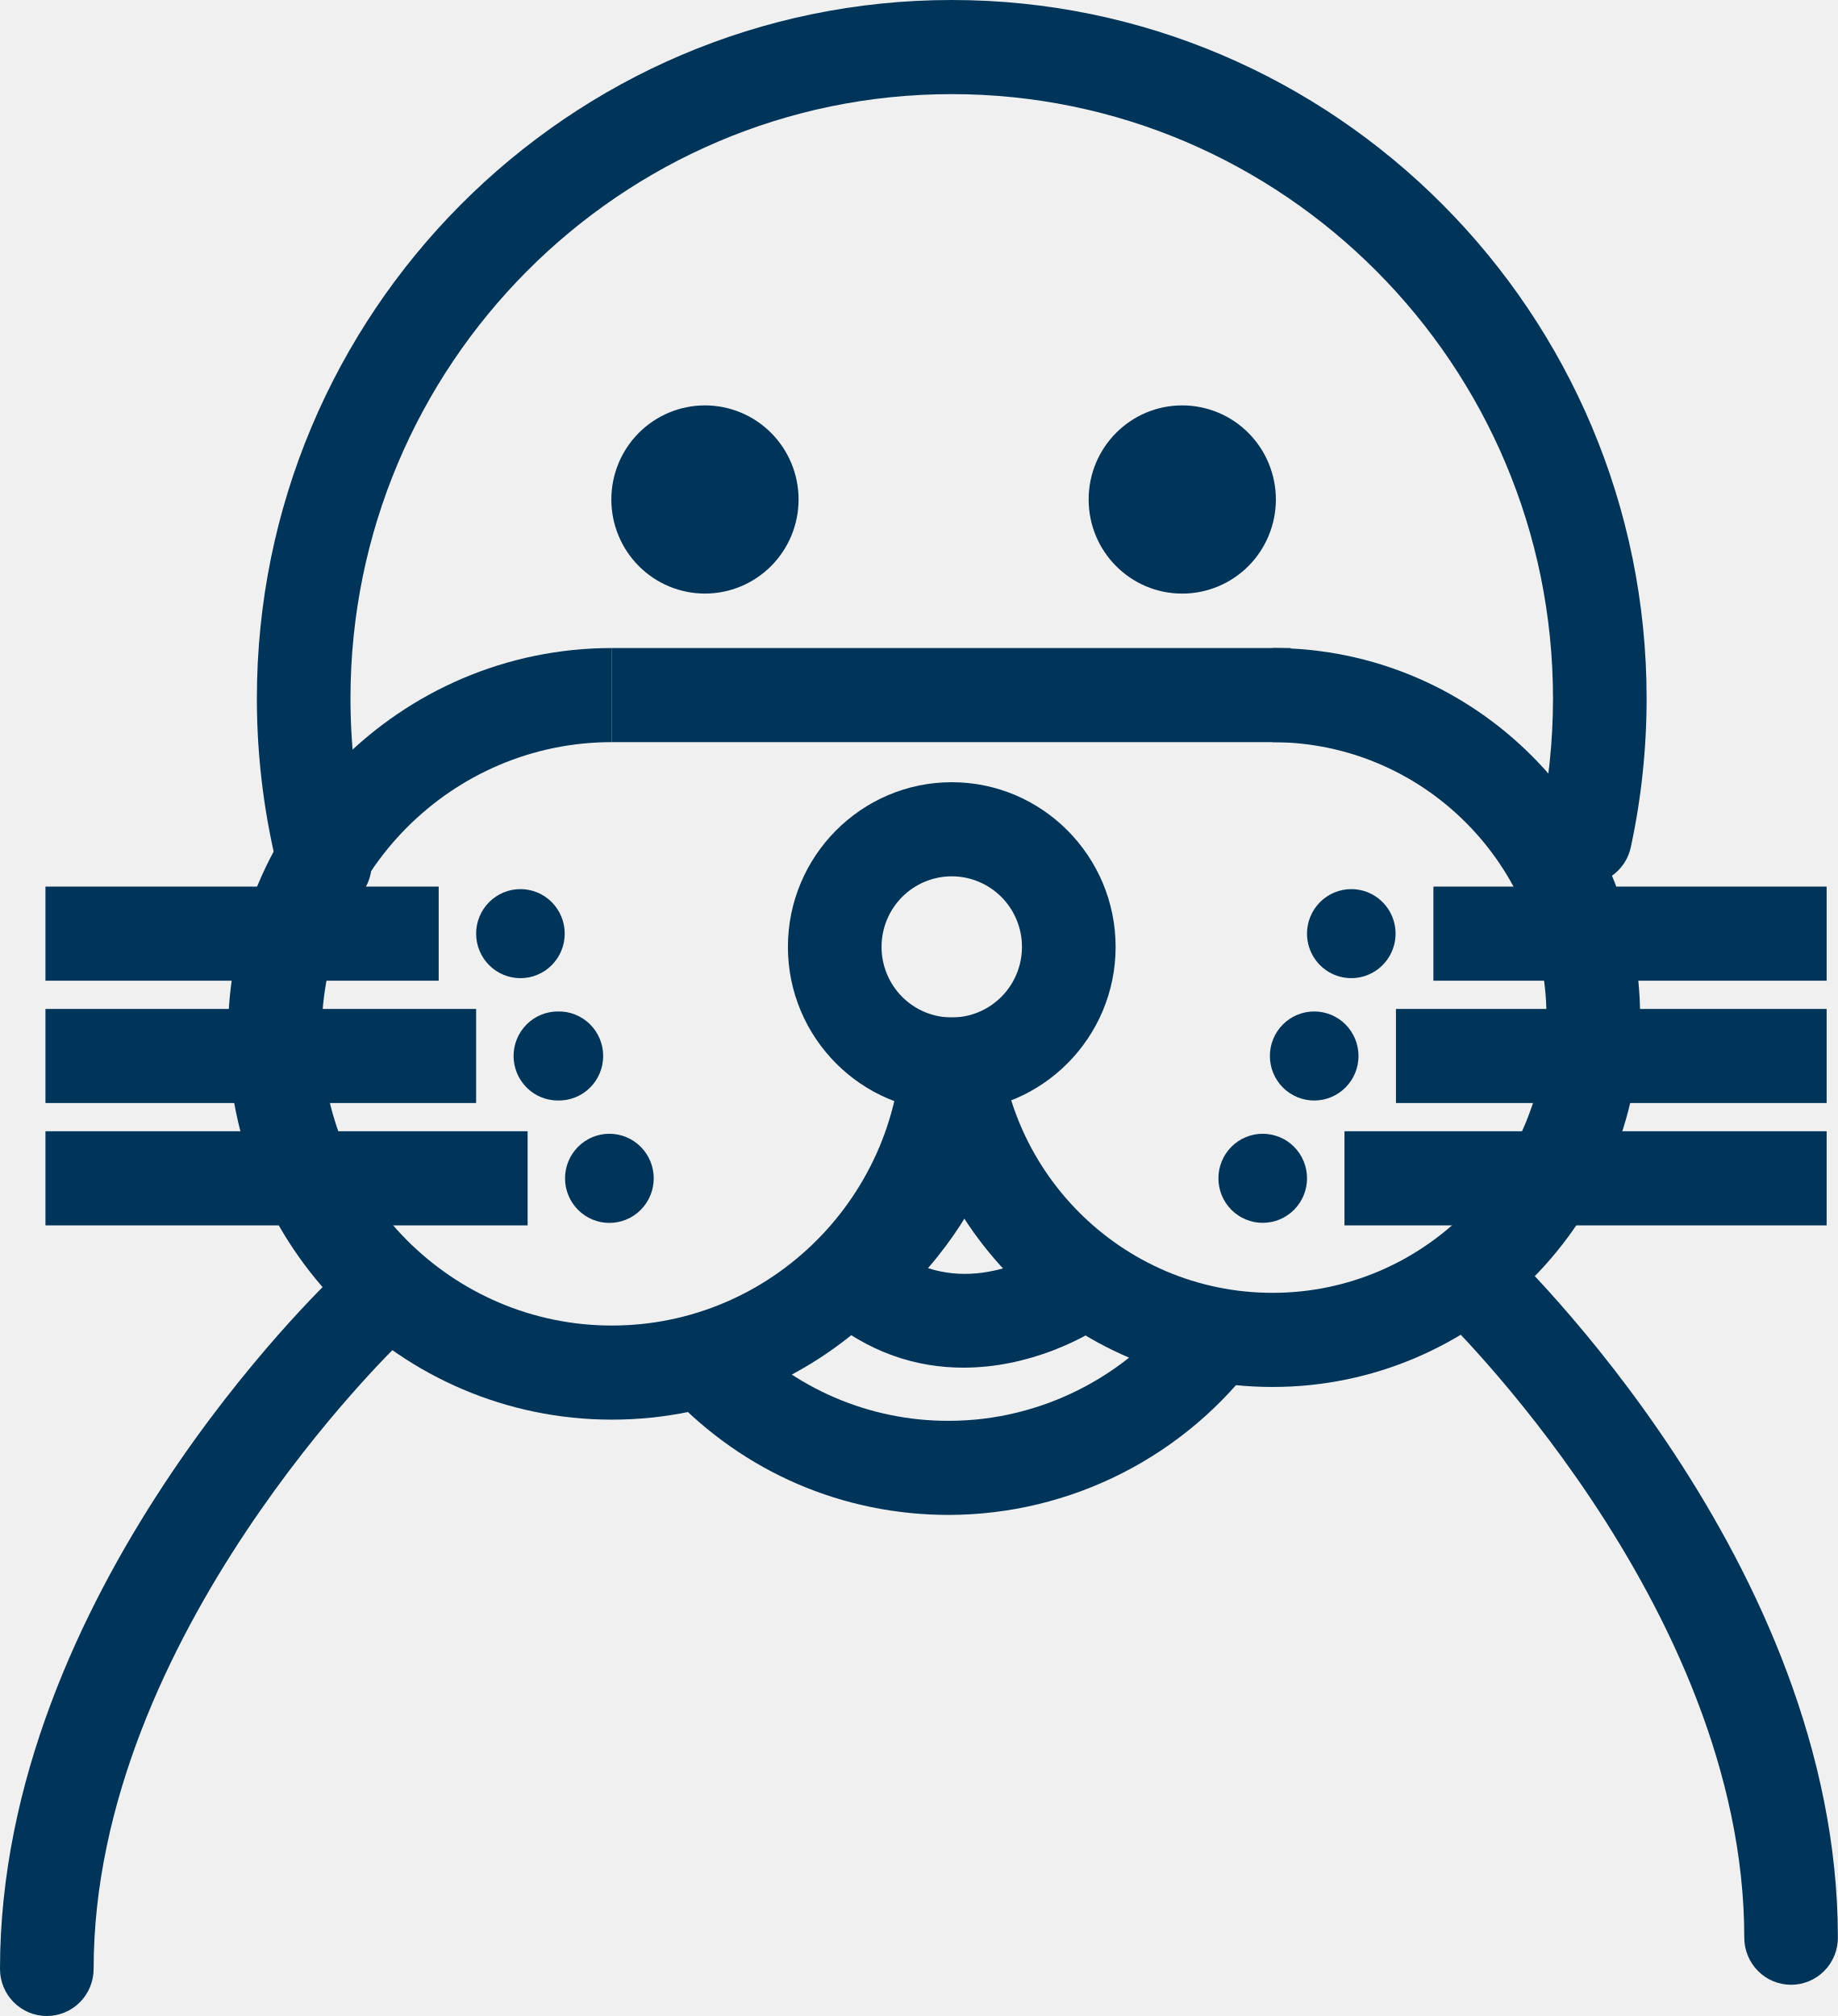
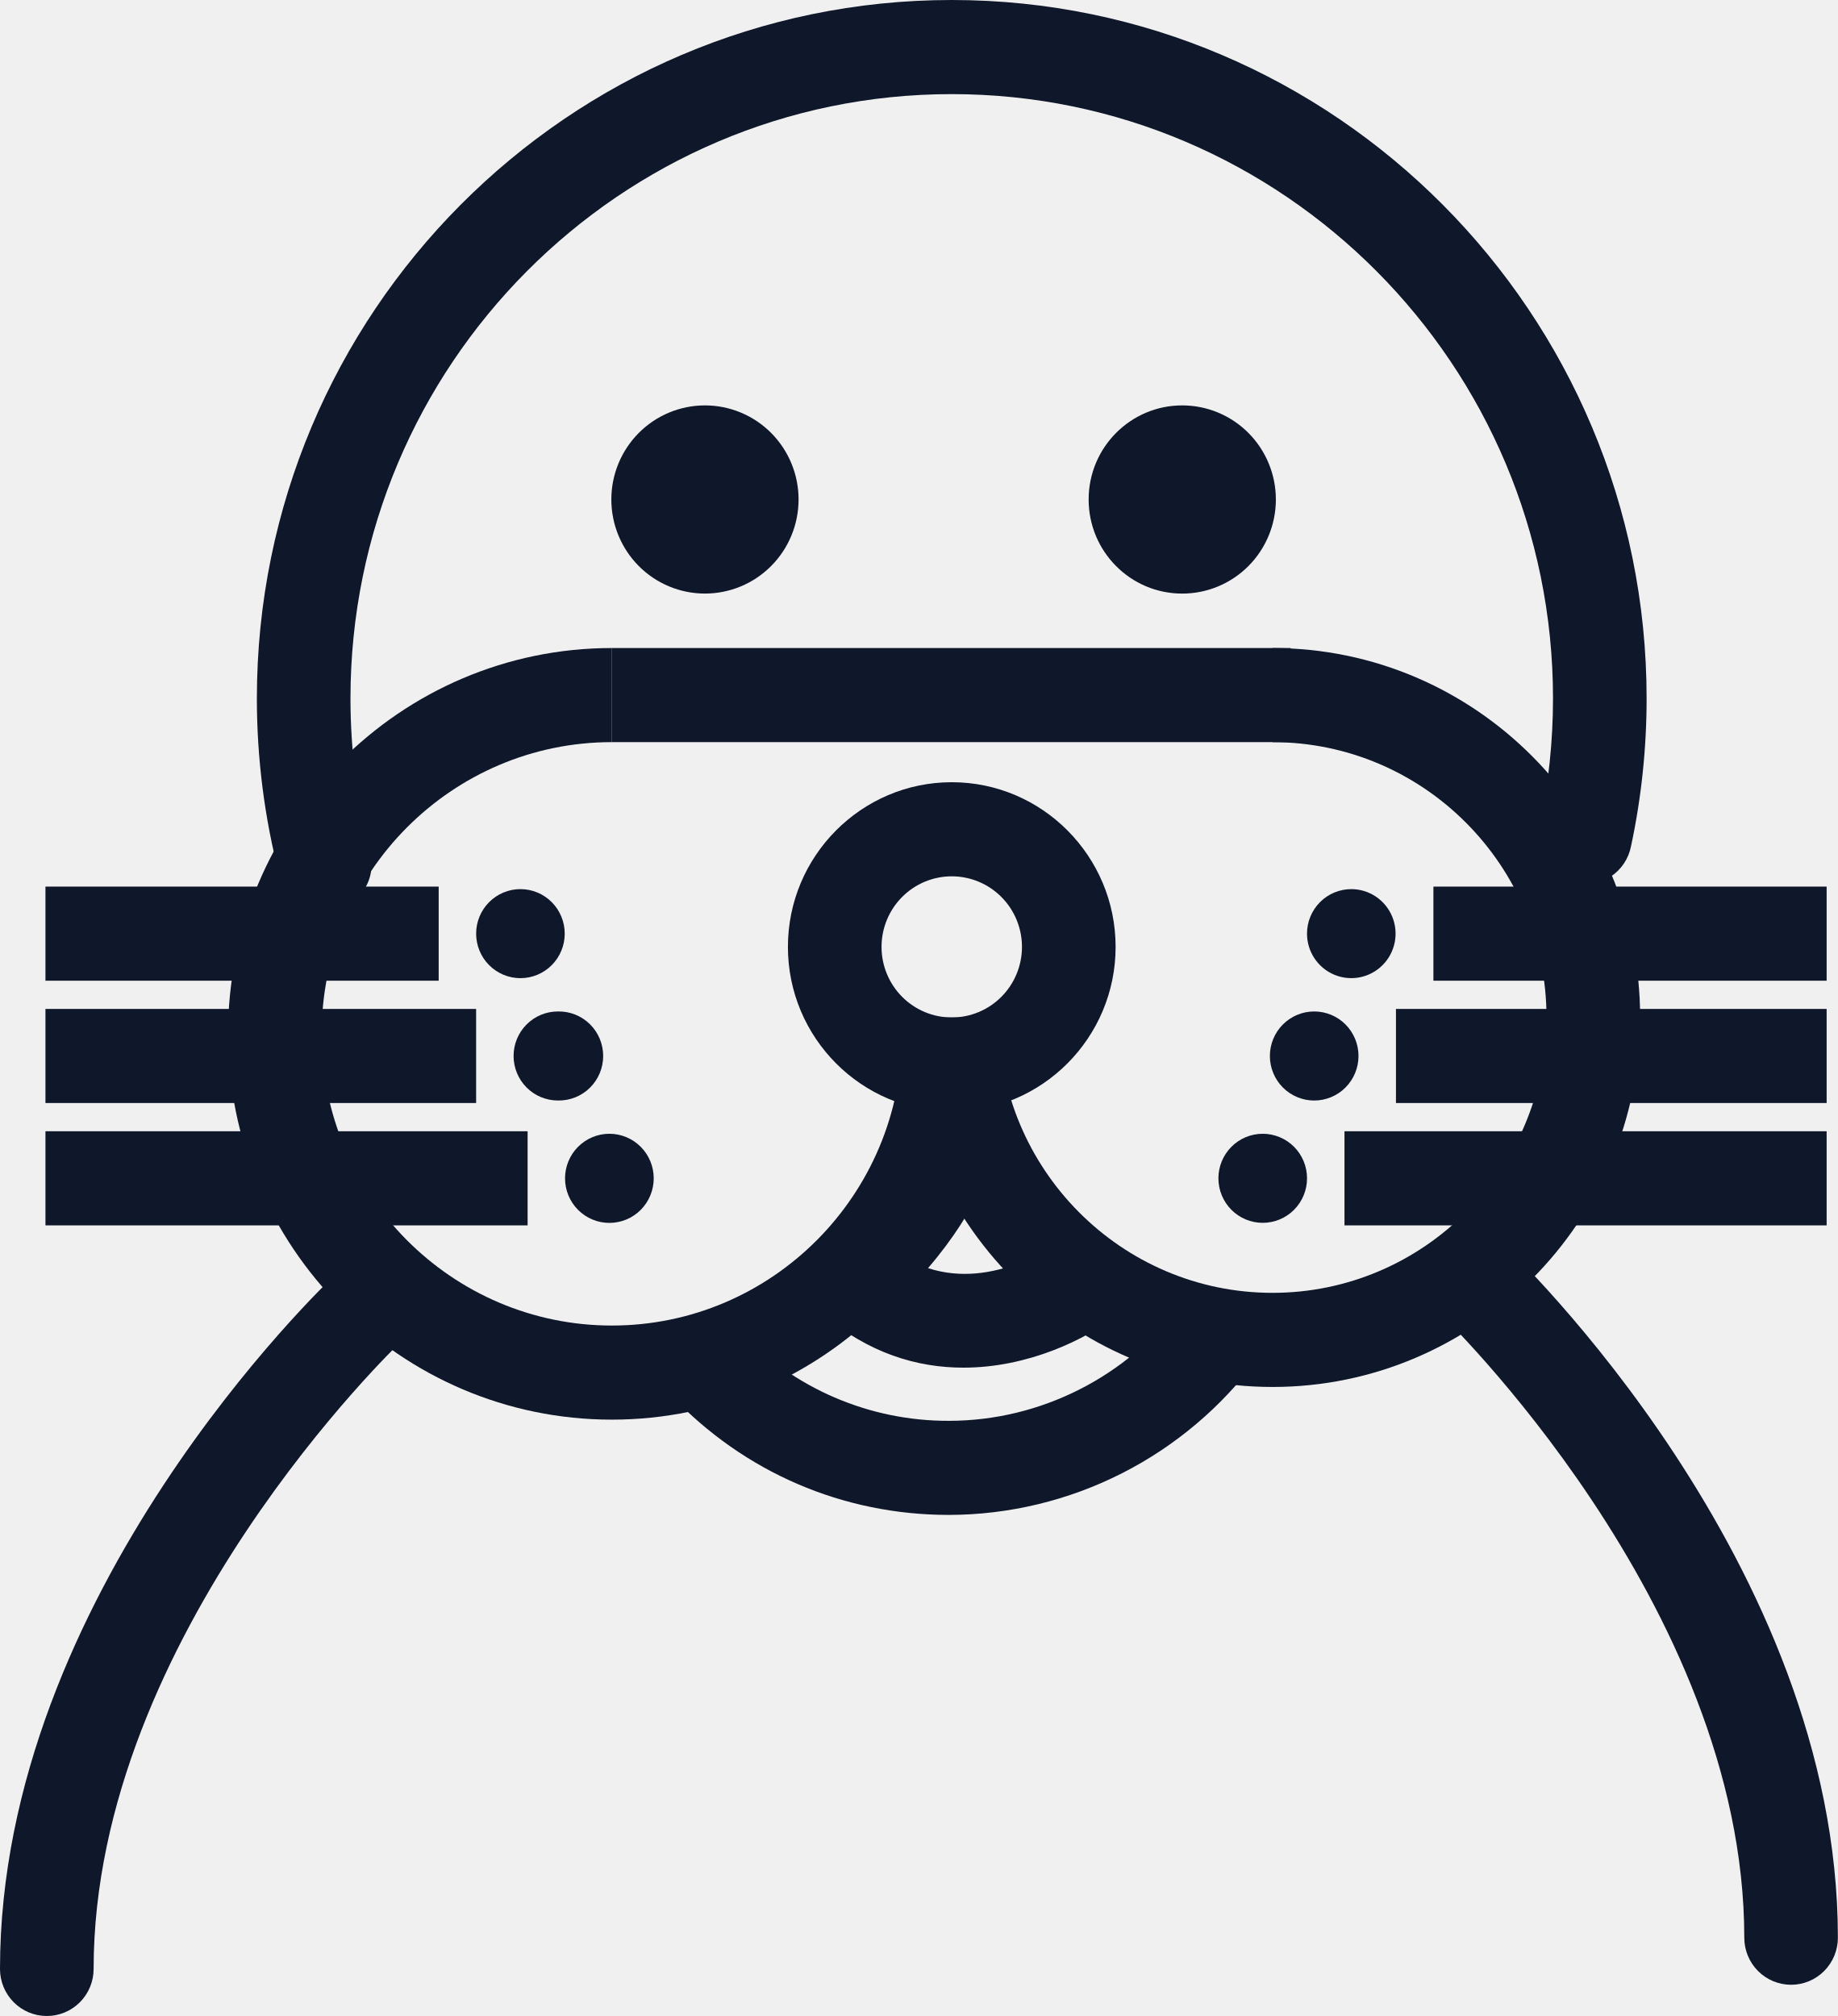
<svg xmlns="http://www.w3.org/2000/svg" width="608" height="667" viewBox="0 0 608 667" fill="none">
  <g clip-path="url(#clip0_345_198)">
    <g clip-path="url(#clip1_345_198)">
-       <path d="M202.418 469.693C132.397 469.693 75.437 412.422 75.437 342.051C75.437 271.666 132.404 214.403 202.418 214.403V245.535C149.471 245.535 106.408 288.822 106.408 342.051C106.408 395.274 149.471 438.56 202.418 438.56C255.357 438.56 298.428 395.274 298.428 342.051H329.399C329.399 412.422 272.439 469.693 202.418 469.693Z" fill="#003459" />
-       <path d="M420.971 458.881C353.926 458.881 299.368 404.039 299.368 336.638H330.339C330.339 386.883 370.993 427.741 420.963 427.741C470.941 427.741 511.61 386.883 511.61 336.638C511.61 286.408 470.941 245.543 420.963 245.543V214.41C488.031 214.41 542.581 269.244 542.581 336.645C542.581 404.031 488.038 458.881 420.971 458.881Z" fill="#003459" />
-       <path d="M313.913 501.215C278.839 501.215 246.197 487.156 221.999 461.64L244.414 440.157C253.351 449.653 264.128 457.207 276.081 462.354C288.034 467.501 300.91 470.131 313.913 470.083C344.288 470.083 373.208 455.386 391.252 430.762L416.197 449.238C404.363 465.321 388.95 478.399 371.19 487.424C353.429 496.449 333.814 501.172 313.913 501.215Z" fill="#003459" />
-       <path d="M107.453 301.464C104.032 301.457 100.709 300.313 98.001 298.212C95.294 296.11 93.353 293.167 92.482 289.842C87.497 270.656 84.975 250.908 84.977 231.079C84.977 103.662 188.096 0 314.846 0C441.603 0 544.722 103.662 544.722 231.079C544.722 247.56 542.991 264.003 539.568 279.959C539.177 281.994 538.386 283.93 537.241 285.653C536.096 287.376 534.62 288.852 532.9 289.994C531.181 291.137 529.251 291.923 527.225 292.306C525.199 292.689 523.118 292.661 521.102 292.225C519.087 291.789 517.179 290.952 515.489 289.765C513.8 288.577 512.363 287.063 511.264 285.31C510.164 283.557 509.424 281.602 509.086 279.557C508.749 277.513 508.82 275.422 509.297 273.406C512.259 259.496 513.754 245.311 513.758 231.086C513.758 120.833 424.521 31.14 314.846 31.14C205.178 31.14 115.941 120.833 115.941 231.086C115.941 248.325 118.127 265.443 122.438 281.961C123.037 284.264 123.103 286.674 122.63 289.006C122.157 291.338 121.159 293.53 119.712 295.413C118.264 297.297 116.407 298.822 114.282 299.871C112.156 300.919 109.82 301.465 107.453 301.464Z" fill="#003459" />
-       <path d="M233.21 134.127C229.144 134.127 225.117 134.932 221.359 136.495C217.602 138.059 214.188 140.352 211.312 143.242C208.436 146.132 206.154 149.564 204.598 153.34C203.041 157.117 202.24 161.164 202.239 165.252C202.239 169.34 203.039 173.388 204.595 177.165C206.151 180.942 208.431 184.374 211.307 187.265C214.182 190.156 217.595 192.449 221.352 194.014C225.109 195.579 229.136 196.384 233.203 196.385C241.417 196.386 249.295 193.107 255.104 187.269C260.913 181.431 264.177 173.513 264.178 165.256C264.179 156.999 260.917 149.08 255.109 143.241C249.302 137.402 241.425 134.128 233.21 134.127Z" fill="#003459" />
-       <path d="M314.854 289.932C321.014 289.932 326.922 292.392 331.279 296.771C335.635 301.149 338.082 307.088 338.082 313.281C338.082 319.474 335.635 325.413 331.279 329.792C326.922 334.17 321.014 336.63 314.854 336.63C308.693 336.63 302.785 334.17 298.428 329.792C294.072 325.413 291.625 319.474 291.625 313.281C291.625 307.088 294.072 301.149 298.428 296.771C302.785 292.392 308.693 289.932 314.854 289.932ZM314.854 258.799C284.971 258.799 260.654 283.243 260.654 313.289C260.654 343.326 284.971 367.77 314.854 367.77C344.736 367.77 369.061 343.326 369.061 313.289C369.061 283.251 344.743 258.799 314.854 258.799Z" fill="#003459" />
-       <path d="M318.71 452.492C303.523 452.492 287.187 447.783 271.992 434.564L258.699 422.994L271.79 411.207C293.945 391.24 298.503 374.826 298.54 374.661L328.653 381.919C328.191 383.989 324.155 399.578 307.006 419.568C329.131 426.758 349.644 411.275 350.681 410.465L369.561 435.134C359.185 443.164 340.096 452.492 318.71 452.492Z" fill="#003459" />
-       <path d="M145.122 324.468H15.038V293.336H145.122V324.468Z" fill="#003459" />
-       <path d="M157.505 364.936H15.038V333.811H157.505V364.936Z" fill="#003459" />
-       <path d="M174.542 405.419H15.038V374.279H174.542V405.419Z" fill="#003459" />
-       <path d="M604.278 324.468H474.193V293.336H604.278V324.468Z" fill="#003459" />
-       <path d="M604.278 364.936H461.803V333.811H604.278V364.936Z" fill="#003459" />
-       <path d="M604.278 405.419H444.774V374.279H604.278V405.419Z" fill="#003459" />
-       <path d="M426.946 245.535H202.418V214.403H426.946V245.535Z" fill="#003459" />
-       <path d="M15.486 667C13.452 667.001 11.438 666.599 9.558 665.817C7.679 665.035 5.972 663.889 4.533 662.443C3.095 660.997 1.955 659.281 1.177 657.392C0.399 655.503 -0.001 653.478 1.7985e-06 651.434C1.7985e-06 527.467 106.915 425.454 111.466 421.172C114.482 418.459 118.436 417.039 122.48 417.218C126.524 417.397 130.339 419.16 133.106 422.13C135.874 425.1 137.375 429.041 137.288 433.11C137.201 437.178 135.534 441.051 132.643 443.899C131.628 444.844 30.971 541.121 30.971 651.426C30.972 653.471 30.573 655.496 29.795 657.386C29.017 659.275 27.876 660.992 26.438 662.438C25 663.884 23.293 665.032 21.413 665.814C19.534 666.597 17.52 667 15.486 667Z" fill="#003459" />
-       <path d="M592.522 656.668C588.415 656.668 584.476 655.028 581.572 652.108C578.668 649.189 577.036 645.23 577.036 641.102C577.036 530.796 476.394 434.519 475.372 433.56C472.374 430.738 470.614 426.834 470.479 422.708C470.344 418.581 471.845 414.57 474.652 411.556C477.46 408.542 481.343 406.773 485.448 406.637C489.553 406.502 493.544 408.011 496.542 410.833C501.092 415.114 608 517.127 608 641.094C608.001 643.138 607.602 645.163 606.824 647.051C606.047 648.94 604.907 650.657 603.47 652.103C602.032 653.549 600.326 654.697 598.447 655.48C596.569 656.263 594.555 656.667 592.522 656.668Z" fill="#003459" />
-       <path d="M391.103 134.127C373.991 134.127 360.139 148.059 360.139 165.26C360.139 182.46 373.991 196.392 391.103 196.392C399.317 196.392 407.195 193.112 413.003 187.274C418.812 181.435 422.075 173.516 422.075 165.26C422.075 157.003 418.812 149.084 413.003 143.246C407.195 137.407 399.317 134.127 391.103 134.127Z" fill="#003459" />
-       <path d="M172.17 294.168C170.246 294.168 168.34 294.548 166.562 295.288C164.784 296.028 163.168 297.112 161.807 298.48C160.446 299.847 159.366 301.471 158.629 303.258C157.892 305.045 157.513 306.96 157.512 308.895C157.512 310.829 157.891 312.745 158.626 314.532C159.362 316.319 160.441 317.943 161.802 319.312C163.162 320.68 164.777 321.765 166.555 322.506C168.333 323.247 170.238 323.628 172.163 323.629C176.049 323.63 179.777 322.079 182.526 319.317C185.275 316.555 186.819 312.809 186.82 308.902C186.821 304.995 185.278 301.248 182.531 298.485C179.784 295.722 176.057 294.169 172.17 294.168Z" fill="#003459" />
-       <path d="M184.553 334.643C180.666 334.643 176.939 336.195 174.191 338.958C171.443 341.72 169.899 345.467 169.899 349.374C169.899 353.28 171.443 357.027 174.191 359.789C176.939 362.552 180.666 364.104 184.553 364.104C186.505 364.148 188.446 363.8 190.263 363.079C192.079 362.359 193.734 361.281 195.13 359.909C196.527 358.537 197.636 356.898 198.394 355.089C199.151 353.279 199.541 351.336 199.541 349.374C199.541 347.411 199.151 345.468 198.394 343.658C197.636 341.849 196.527 340.21 195.13 338.838C193.734 337.466 192.079 336.388 190.263 335.668C188.446 334.947 186.505 334.599 184.553 334.643Z" fill="#003459" />
-       <path d="M201.59 375.111C197.7 375.112 193.969 376.667 191.219 379.433C188.468 382.199 186.924 385.95 186.925 389.86C186.926 393.771 188.472 397.521 191.224 400.286C193.976 403.05 197.707 404.603 201.598 404.602C205.488 404.601 209.219 403.046 211.969 400.28C214.719 397.514 216.264 393.763 216.263 389.853C216.262 385.942 214.715 382.192 211.964 379.427C209.212 376.663 205.481 375.11 201.59 375.111Z" fill="#003459" />
-       <path d="M447.049 294.168C443.161 294.166 439.431 295.716 436.679 298.478C433.928 301.239 432.38 304.986 432.376 308.895C432.376 311.806 433.235 314.653 434.844 317.074C436.452 319.495 438.739 321.383 441.415 322.498C444.091 323.613 447.035 323.906 449.876 323.34C452.718 322.773 455.328 321.373 457.378 319.316C459.428 317.258 460.825 314.637 461.393 311.781C461.96 308.926 461.673 305.966 460.568 303.275C459.463 300.583 457.588 298.282 455.182 296.661C452.776 295.04 449.945 294.173 447.049 294.168Z" fill="#003459" />
-       <path d="M434.763 334.643C432.838 334.642 430.932 335.021 429.153 335.761C427.374 336.5 425.757 337.584 424.395 338.951C423.033 340.318 421.952 341.941 421.214 343.728C420.476 345.515 420.096 347.431 420.094 349.366C420.093 351.301 420.47 353.217 421.206 355.005C421.941 356.793 423.019 358.419 424.379 359.788C425.74 361.157 427.355 362.243 429.132 362.985C430.91 363.727 432.816 364.11 434.741 364.111C438.629 364.114 442.36 362.564 445.111 359.803C447.863 357.041 449.41 353.293 449.413 349.385C449.416 345.476 447.875 341.726 445.127 338.96C442.38 336.194 438.652 334.646 434.763 334.643Z" fill="#003459" />
-       <path d="M417.726 375.111C413.838 375.111 410.11 376.664 407.361 379.427C404.612 382.19 403.068 385.938 403.068 389.845C403.068 393.753 404.612 397.501 407.361 400.264C410.11 403.027 413.838 404.579 417.726 404.579C421.613 404.58 425.342 403.029 428.091 400.266C430.841 397.504 432.386 393.757 432.387 389.849C432.388 385.941 430.845 382.193 428.097 379.429C425.349 376.666 421.613 375.112 417.726 375.111Z" fill="#003459" />
+       <path d="M202.418 469.693C132.397 469.693 75.437 412.422 75.437 342.051C75.437 271.666 132.404 214.403 202.418 214.403V245.535C149.471 245.535 106.408 288.822 106.408 342.051C106.408 395.274 149.471 438.56 202.418 438.56C255.357 438.56 298.428 395.274 298.428 342.051H329.399C329.399 412.422 272.439 469.693 202.418 469.693Z" fill="#0F172A" />
+       <path d="M420.971 458.881C353.926 458.881 299.368 404.039 299.368 336.638H330.339C330.339 386.883 370.993 427.741 420.963 427.741C470.941 427.741 511.61 386.883 511.61 336.638C511.61 286.408 470.941 245.543 420.963 245.543V214.41C488.031 214.41 542.581 269.244 542.581 336.645C542.581 404.031 488.038 458.881 420.971 458.881Z" fill="#0F172A" />
+       <path d="M313.913 501.215C278.839 501.215 246.197 487.156 221.999 461.64L244.414 440.157C253.351 449.653 264.128 457.207 276.081 462.354C288.034 467.501 300.91 470.131 313.913 470.083C344.288 470.083 373.208 455.386 391.252 430.762L416.197 449.238C404.363 465.321 388.95 478.399 371.19 487.424C353.429 496.449 333.814 501.172 313.913 501.215Z" fill="#0F172A" />
+       <path d="M107.453 301.464C104.032 301.457 100.709 300.313 98.001 298.212C95.294 296.11 93.353 293.167 92.482 289.842C87.497 270.656 84.975 250.908 84.977 231.079C84.977 103.662 188.096 0 314.846 0C441.603 0 544.722 103.662 544.722 231.079C544.722 247.56 542.991 264.003 539.568 279.959C539.177 281.994 538.386 283.93 537.241 285.653C536.096 287.376 534.62 288.852 532.9 289.994C531.181 291.137 529.251 291.923 527.225 292.306C525.199 292.689 523.118 292.661 521.102 292.225C519.087 291.789 517.179 290.952 515.489 289.765C513.8 288.577 512.363 287.063 511.264 285.31C510.164 283.557 509.424 281.602 509.086 279.557C508.749 277.513 508.82 275.422 509.297 273.406C512.259 259.496 513.754 245.311 513.758 231.086C513.758 120.833 424.521 31.14 314.846 31.14C205.178 31.14 115.941 120.833 115.941 231.086C115.941 248.325 118.127 265.443 122.438 281.961C123.037 284.264 123.103 286.674 122.63 289.006C122.157 291.338 121.159 293.53 119.712 295.413C118.264 297.297 116.407 298.822 114.282 299.871C112.156 300.919 109.82 301.465 107.453 301.464Z" fill="#0F172A" />
+       <path d="M233.21 134.127C229.144 134.127 225.117 134.932 221.359 136.495C217.602 138.059 214.188 140.352 211.312 143.242C208.436 146.132 206.154 149.564 204.598 153.34C203.041 157.117 202.24 161.164 202.239 165.252C202.239 169.34 203.039 173.388 204.595 177.165C206.151 180.942 208.431 184.374 211.307 187.265C214.182 190.156 217.595 192.449 221.352 194.014C225.109 195.579 229.136 196.384 233.203 196.385C241.417 196.386 249.295 193.107 255.104 187.269C260.913 181.431 264.177 173.513 264.178 165.256C264.179 156.999 260.917 149.08 255.109 143.241C249.302 137.402 241.425 134.128 233.21 134.127Z" fill="#0F172A" />
+       <path d="M314.854 289.932C321.014 289.932 326.922 292.392 331.279 296.771C335.635 301.149 338.082 307.088 338.082 313.281C338.082 319.474 335.635 325.413 331.279 329.792C326.922 334.17 321.014 336.63 314.854 336.63C308.693 336.63 302.785 334.17 298.428 329.792C294.072 325.413 291.625 319.474 291.625 313.281C291.625 307.088 294.072 301.149 298.428 296.771C302.785 292.392 308.693 289.932 314.854 289.932ZM314.854 258.799C284.971 258.799 260.654 283.243 260.654 313.289C260.654 343.326 284.971 367.77 314.854 367.77C344.736 367.77 369.061 343.326 369.061 313.289C369.061 283.251 344.743 258.799 314.854 258.799Z" fill="#0F172A" />
+       <path d="M318.71 452.492C303.523 452.492 287.187 447.783 271.992 434.564L258.699 422.994L271.79 411.207C293.945 391.24 298.503 374.826 298.54 374.661L328.653 381.919C328.191 383.989 324.155 399.578 307.006 419.568C329.131 426.758 349.644 411.275 350.681 410.465L369.561 435.134C359.185 443.164 340.096 452.492 318.71 452.492Z" fill="#0F172A" />
+       <path d="M145.122 324.468H15.038V293.336H145.122V324.468Z" fill="#0F172A" />
+       <path d="M157.505 364.936H15.038V333.811H157.505V364.936Z" fill="#0F172A" />
+       <path d="M174.542 405.419H15.038V374.279H174.542V405.419Z" fill="#0F172A" />
+       <path d="M604.278 324.468H474.193V293.336H604.278V324.468Z" fill="#0F172A" />
+       <path d="M604.278 364.936H461.803V333.811H604.278V364.936Z" fill="#0F172A" />
+       <path d="M604.278 405.419H444.774V374.279H604.278V405.419Z" fill="#0F172A" />
+       <path d="M426.946 245.535H202.418V214.403H426.946V245.535Z" fill="#0F172A" />
+       <path d="M15.486 667C13.452 667.001 11.438 666.599 9.558 665.817C7.679 665.035 5.972 663.889 4.533 662.443C3.095 660.997 1.955 659.281 1.177 657.392C0.399 655.503 -0.001 653.478 1.7985e-06 651.434C1.7985e-06 527.467 106.915 425.454 111.466 421.172C114.482 418.459 118.436 417.039 122.48 417.218C126.524 417.397 130.339 419.16 133.106 422.13C135.874 425.1 137.375 429.041 137.288 433.11C137.201 437.178 135.534 441.051 132.643 443.899C131.628 444.844 30.971 541.121 30.971 651.426C30.972 653.471 30.573 655.496 29.795 657.386C29.017 659.275 27.876 660.992 26.438 662.438C25 663.884 23.293 665.032 21.413 665.814C19.534 666.597 17.52 667 15.486 667Z" fill="#0F172A" />
+       <path d="M592.522 656.668C588.415 656.668 584.476 655.028 581.572 652.108C578.668 649.189 577.036 645.23 577.036 641.102C577.036 530.796 476.394 434.519 475.372 433.56C472.374 430.738 470.614 426.834 470.479 422.708C470.344 418.581 471.845 414.57 474.652 411.556C477.46 408.542 481.343 406.773 485.448 406.637C489.553 406.502 493.544 408.011 496.542 410.833C501.092 415.114 608 517.127 608 641.094C608.001 643.138 607.602 645.163 606.824 647.051C606.047 648.94 604.907 650.657 603.47 652.103C602.032 653.549 600.326 654.697 598.447 655.48C596.569 656.263 594.555 656.667 592.522 656.668Z" fill="#0F172A" />
+       <path d="M391.103 134.127C373.991 134.127 360.139 148.059 360.139 165.26C360.139 182.46 373.991 196.392 391.103 196.392C399.317 196.392 407.195 193.112 413.003 187.274C418.812 181.435 422.075 173.516 422.075 165.26C422.075 157.003 418.812 149.084 413.003 143.246C407.195 137.407 399.317 134.127 391.103 134.127Z" fill="#0F172A" />
+       <path d="M172.17 294.168C170.246 294.168 168.34 294.548 166.562 295.288C164.784 296.028 163.168 297.112 161.807 298.48C160.446 299.847 159.366 301.471 158.629 303.258C157.892 305.045 157.513 306.96 157.512 308.895C157.512 310.829 157.891 312.745 158.626 314.532C159.362 316.319 160.441 317.943 161.802 319.312C163.162 320.68 164.777 321.765 166.555 322.506C168.333 323.247 170.238 323.628 172.163 323.629C176.049 323.63 179.777 322.079 182.526 319.317C185.275 316.555 186.819 312.809 186.82 308.902C186.821 304.995 185.278 301.248 182.531 298.485C179.784 295.722 176.057 294.169 172.17 294.168Z" fill="#0F172A" />
+       <path d="M184.553 334.643C180.666 334.643 176.939 336.195 174.191 338.958C171.443 341.72 169.899 345.467 169.899 349.374C169.899 353.28 171.443 357.027 174.191 359.789C176.939 362.552 180.666 364.104 184.553 364.104C186.505 364.148 188.446 363.8 190.263 363.079C192.079 362.359 193.734 361.281 195.13 359.909C196.527 358.537 197.636 356.898 198.394 355.089C199.151 353.279 199.541 351.336 199.541 349.374C199.541 347.411 199.151 345.468 198.394 343.658C197.636 341.849 196.527 340.21 195.13 338.838C193.734 337.466 192.079 336.388 190.263 335.668C188.446 334.947 186.505 334.599 184.553 334.643Z" fill="#0F172A" />
+       <path d="M201.59 375.111C197.7 375.112 193.969 376.667 191.219 379.433C188.468 382.199 186.924 385.95 186.925 389.86C186.926 393.771 188.472 397.521 191.224 400.286C193.976 403.05 197.707 404.603 201.598 404.602C205.488 404.601 209.219 403.046 211.969 400.28C214.719 397.514 216.264 393.763 216.263 389.853C216.262 385.942 214.715 382.192 211.964 379.427C209.212 376.663 205.481 375.11 201.59 375.111Z" fill="#0F172A" />
+       <path d="M447.049 294.168C443.161 294.166 439.431 295.716 436.679 298.478C433.928 301.239 432.38 304.986 432.376 308.895C432.376 311.806 433.235 314.653 434.844 317.074C436.452 319.495 438.739 321.383 441.415 322.498C444.091 323.613 447.035 323.906 449.876 323.34C452.718 322.773 455.328 321.373 457.378 319.316C459.428 317.258 460.825 314.637 461.393 311.781C461.96 308.926 461.673 305.966 460.568 303.275C459.463 300.583 457.588 298.282 455.182 296.661C452.776 295.04 449.945 294.173 447.049 294.168Z" fill="#0F172A" />
+       <path d="M434.763 334.643C432.838 334.642 430.932 335.021 429.153 335.761C427.374 336.5 425.757 337.584 424.395 338.951C423.033 340.318 421.952 341.941 421.214 343.728C420.476 345.515 420.096 347.431 420.094 349.366C420.093 351.301 420.47 353.217 421.206 355.005C421.941 356.793 423.019 358.419 424.379 359.788C425.74 361.157 427.355 362.243 429.132 362.985C430.91 363.727 432.816 364.11 434.741 364.111C438.629 364.114 442.36 362.564 445.111 359.803C447.863 357.041 449.41 353.293 449.413 349.385C449.416 345.476 447.875 341.726 445.127 338.96C442.38 336.194 438.652 334.646 434.763 334.643Z" fill="#0F172A" />
+       <path d="M417.726 375.111C413.838 375.111 410.11 376.664 407.361 379.427C404.612 382.19 403.068 385.938 403.068 389.845C403.068 393.753 404.612 397.501 407.361 400.264C410.11 403.027 413.838 404.579 417.726 404.579C421.613 404.58 425.342 403.029 428.091 400.266C430.841 397.504 432.386 393.757 432.387 389.849C432.388 385.941 430.845 382.193 428.097 379.429C425.349 376.666 421.613 375.112 417.726 375.111Z" fill="#0F172A" />
    </g>
  </g>
  <defs>
    <clipPath id="clip0_345_198">
      <rect width="608" height="667" fill="white" />
    </clipPath>
    <clipPath id="clip1_345_198">
      <rect width="608" height="667" fill="white" />
    </clipPath>
  </defs>
</svg>
